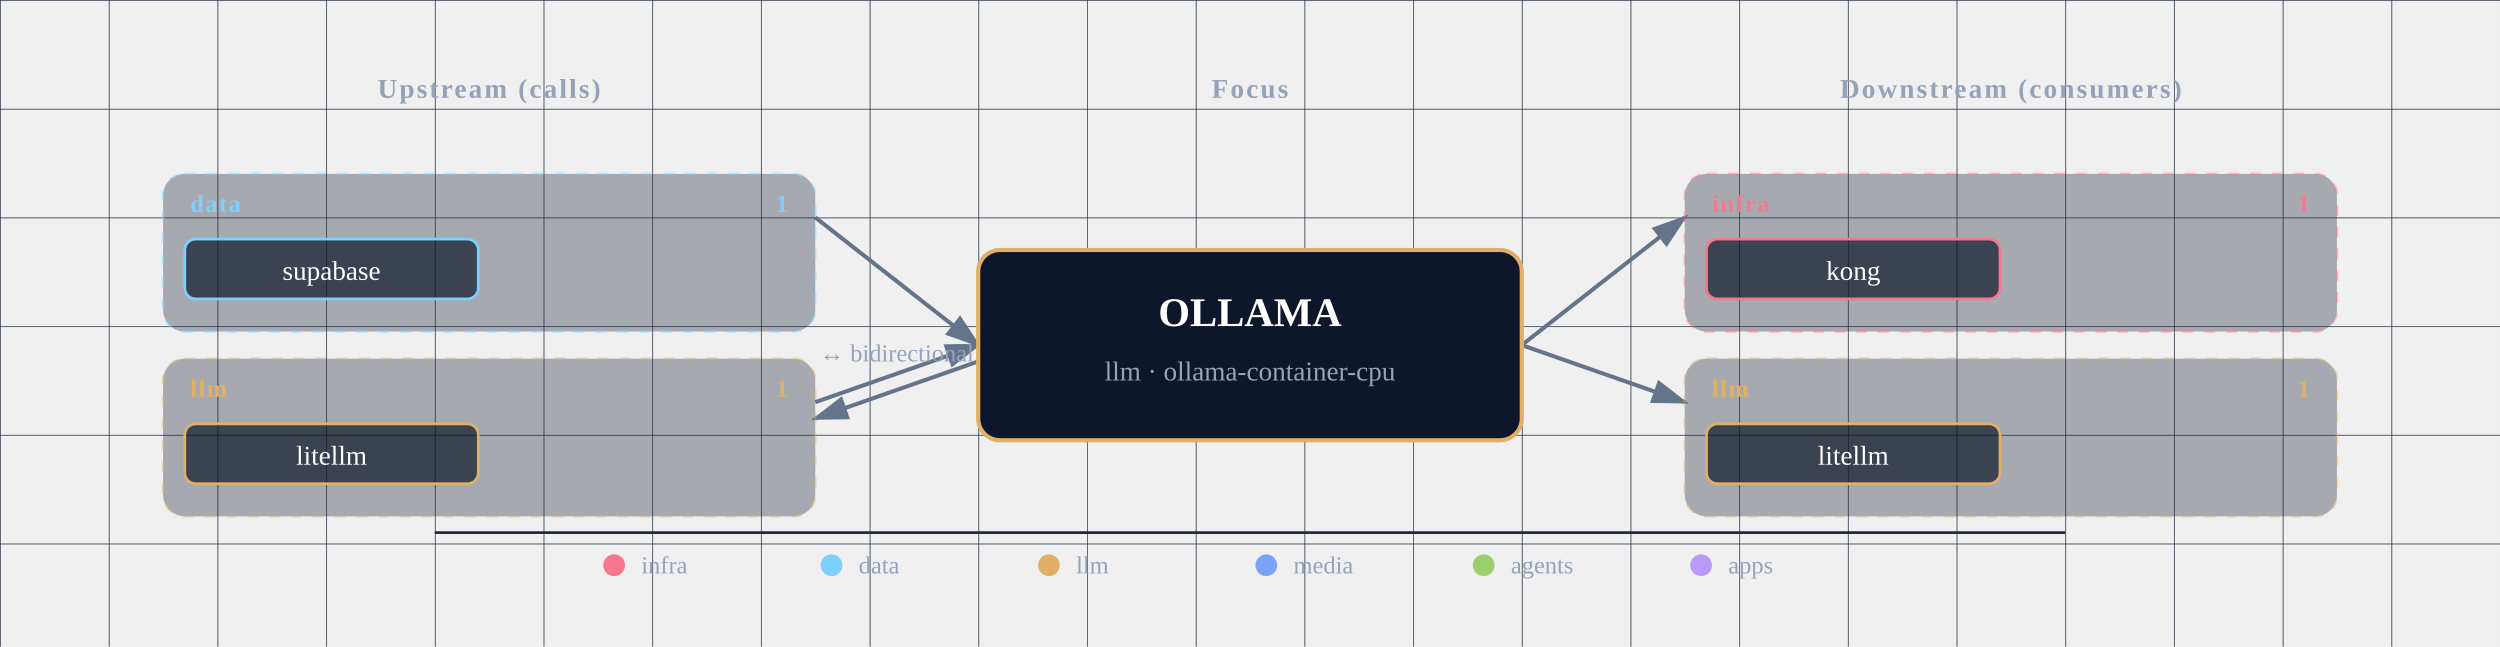
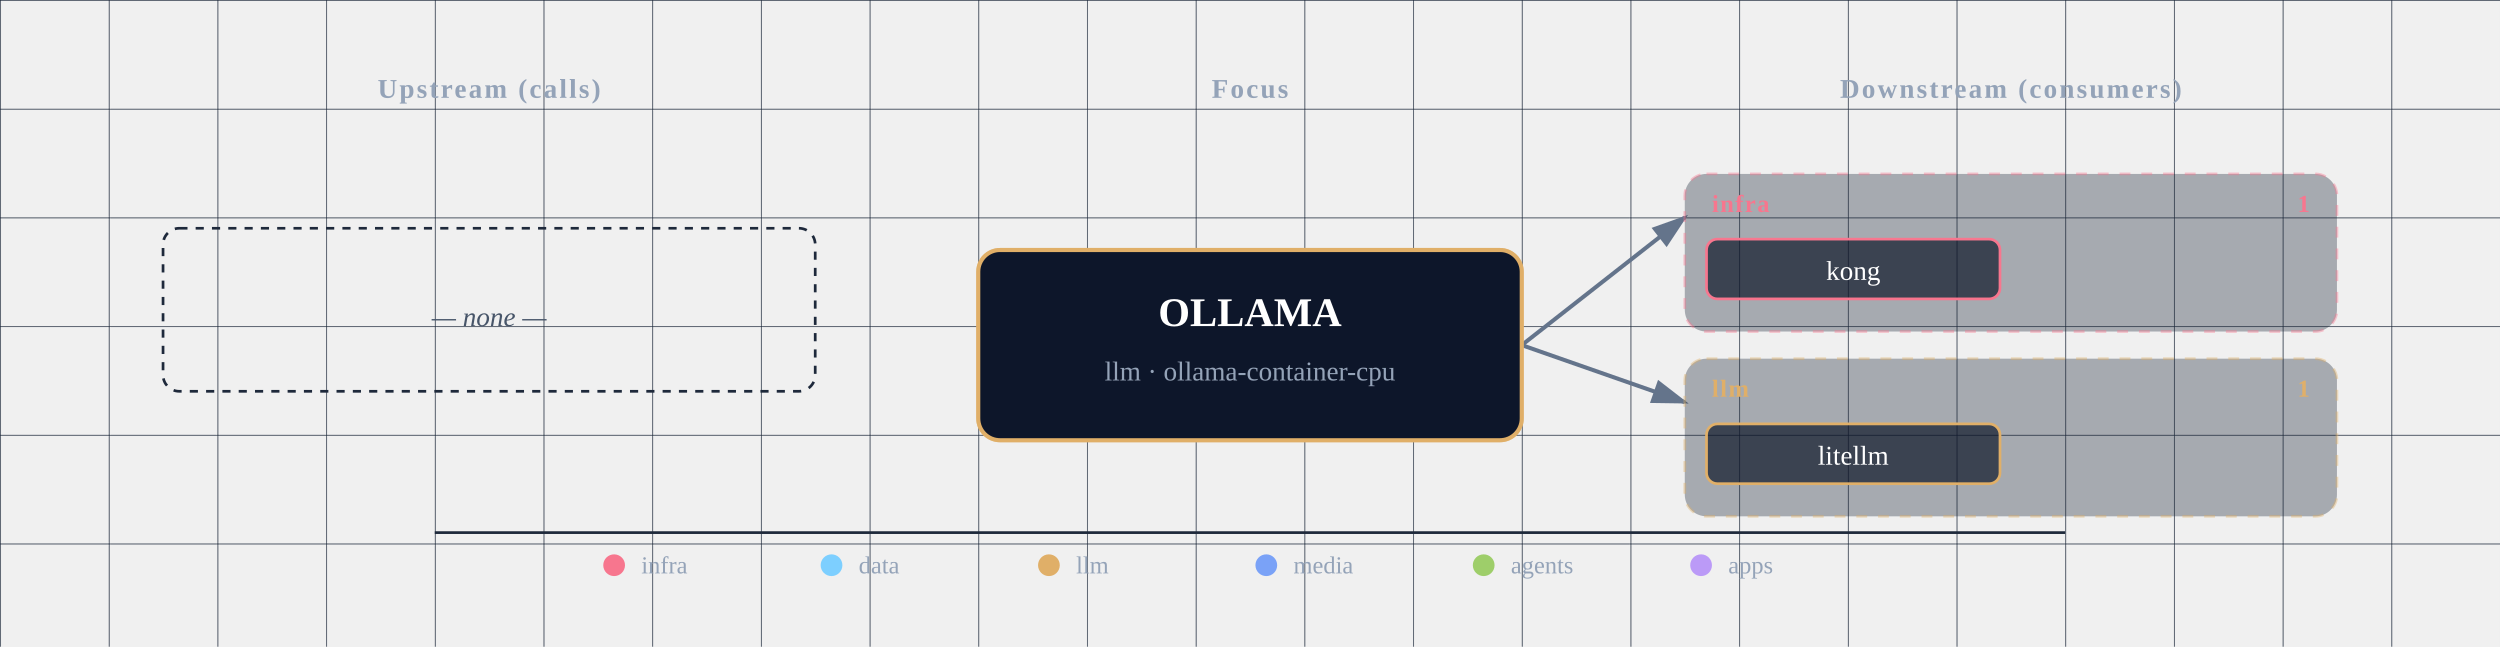
<svg xmlns="http://www.w3.org/2000/svg" viewBox="0 0 920 238">
  <defs>
    <pattern id="grid" width="40" height="40" patternUnits="userSpaceOnUse">
      <path d="M 40 0 L 0 0 0 40" fill="none" stroke="#1e293b" stroke-width="0.5" />
    </pattern>
    <marker id="arrowhead" markerWidth="9" markerHeight="6" refX="8" refY="3" orient="auto">
      <polygon points="0 0, 9 3, 0 6" fill="#64748b" />
    </marker>
    <filter id="focus-glow" x="-50%" y="-50%" width="200%" height="200%">
      <feGaussianBlur in="SourceAlpha" stdDeviation="6" />
      <feFlood flood-color="#e0af68" flood-opacity="0.6" />
      <feComposite in2="SourceAlpha" operator="in" />
      <feMerge>
        <feMergeNode />
        <feMergeNode in="SourceGraphic" />
      </feMerge>
    </filter>
  </defs>
  <rect width="920" height="238" fill="url(#grid)" />
  <text x="180" y="36" fill="#94a3b8" font-size="10" font-weight="600" text-anchor="middle" letter-spacing="0.08em">Upstream (calls)</text>
  <text x="460" y="36" fill="#94a3b8" font-size="10" font-weight="600" text-anchor="middle" letter-spacing="0.08em">Focus</text>
  <text x="740" y="36" fill="#94a3b8" font-size="10" font-weight="600" text-anchor="middle" letter-spacing="0.08em">Downstream (consumers)</text>
-   <line x1="300" y1="80" x2="360" y2="127" stroke="#64748b" stroke-width="1.5" marker-end="url(#arrowhead)" />
-   <line x1="300" y1="148" x2="360" y2="127" stroke="#64748b" stroke-width="1.5" marker-end="url(#arrowhead)" />
-   <line x1="360" y1="133" x2="300" y2="154" stroke="#64748b" stroke-width="1.5" marker-end="url(#arrowhead)" />
-   <text x="330" y="133" fill="#94a3b8" font-size="9" text-anchor="middle">↔ bidirectional</text>
  <line x1="560" y1="127" x2="620" y2="80" stroke="#64748b" stroke-width="1.5" marker-end="url(#arrowhead)" />
  <line x1="560" y1="127" x2="620" y2="148" stroke="#64748b" stroke-width="1.5" marker-end="url(#arrowhead)" />
  <g>
-     <g class="cluster">
-       <rect x="60" y="64" width="240" height="58" rx="8" fill="rgba(30,41,59,0.35)" stroke="#7dcfff" stroke-width="1" stroke-dasharray="4,4" stroke-opacity="0.4" />
-       <text x="70" y="78" fill="#7dcfff" font-size="9" font-weight="700" text-anchor="start" style="letter-spacing:0.06em;text-transform:uppercase;">data</text>
-       <text x="290" y="78" fill="#7dcfff" font-size="9" font-weight="600" text-anchor="end">1</text>
-     </g>
-     <g>
-       <rect x="68" y="88" width="108" height="22" rx="4" fill="rgba(15,23,42,0.7)" stroke="#7dcfff" stroke-width="1" />
-       <text x="122" y="103" fill="white" font-size="10" text-anchor="middle">supabase</text>
-     </g>
-     <g class="cluster">
-       <rect x="60" y="132" width="240" height="58" rx="8" fill="rgba(30,41,59,0.35)" stroke="#e0af68" stroke-width="1" stroke-dasharray="4,4" stroke-opacity="0.4" />
-       <text x="70" y="146" fill="#e0af68" font-size="9" font-weight="700" text-anchor="start" style="letter-spacing:0.06em;text-transform:uppercase;">llm</text>
-       <text x="290" y="146" fill="#e0af68" font-size="9" font-weight="600" text-anchor="end">1</text>
-     </g>
-     <g>
-       <rect x="68" y="156" width="108" height="22" rx="4" fill="rgba(15,23,42,0.7)" stroke="#e0af68" stroke-width="1" />
-       <text x="122" y="171" fill="white" font-size="10" text-anchor="middle">litellm</text>
-     </g>
+     <rect x="60" y="84" width="240" height="60" rx="6" fill="none" stroke="#1e293b" stroke-width="1" stroke-dasharray="3,3" />
+     <text x="180" y="120" fill="#475569" font-size="10" font-style="italic" text-anchor="middle">— none —</text>
  </g>
  <g>
    <g class="cluster">
      <rect x="620" y="64" width="240" height="58" rx="8" fill="rgba(30,41,59,0.35)" stroke="#f7768e" stroke-width="1" stroke-dasharray="4,4" stroke-opacity="0.4" />
      <text x="630" y="78" fill="#f7768e" font-size="9" font-weight="700" text-anchor="start" style="letter-spacing:0.06em;text-transform:uppercase;">infra</text>
      <text x="850" y="78" fill="#f7768e" font-size="9" font-weight="600" text-anchor="end">1</text>
    </g>
    <g>
      <rect x="628" y="88" width="108" height="22" rx="4" fill="rgba(15,23,42,0.7)" stroke="#f7768e" stroke-width="1" />
      <text x="682" y="103" fill="white" font-size="10" text-anchor="middle">kong</text>
    </g>
    <g class="cluster">
      <rect x="620" y="132" width="240" height="58" rx="8" fill="rgba(30,41,59,0.35)" stroke="#e0af68" stroke-width="1" stroke-dasharray="4,4" stroke-opacity="0.4" />
      <text x="630" y="146" fill="#e0af68" font-size="9" font-weight="700" text-anchor="start" style="letter-spacing:0.06em;text-transform:uppercase;">llm</text>
      <text x="850" y="146" fill="#e0af68" font-size="9" font-weight="600" text-anchor="end">1</text>
    </g>
    <g>
      <rect x="628" y="156" width="108" height="22" rx="4" fill="rgba(15,23,42,0.7)" stroke="#e0af68" stroke-width="1" />
      <text x="682" y="171" fill="white" font-size="10" text-anchor="middle">litellm</text>
    </g>
  </g>
  <g class="focus" filter="url(#focus-glow)">
    <rect x="360" y="92" width="200" height="70" rx="8" fill="#0f172a" stroke="#e0af68" stroke-width="1.5" />
    <text x="460" y="120" fill="white" font-size="15" font-weight="700" text-anchor="middle">OLLAMA</text>
    <text x="460" y="140" fill="#94a3b8" font-size="10" text-anchor="middle">llm · ollama-container-cpu</text>
  </g>
  <g class="legend">
    <line x1="160" y1="196" x2="760" y2="196" stroke="#1e293b" stroke-width="1" />
    <circle cx="226" cy="208" r="4" fill="#f7768e" />
    <text x="236" y="211" fill="#94a3b8" font-size="9" font-weight="400" text-anchor="start">infra</text>
    <circle cx="306" cy="208" r="4" fill="#7dcfff" />
    <text x="316" y="211" fill="#94a3b8" font-size="9" font-weight="400" text-anchor="start">data</text>
    <circle cx="386" cy="208" r="4" fill="#e0af68" />
    <text x="396" y="211" fill="#94a3b8" font-size="9" font-weight="400" text-anchor="start">llm</text>
    <circle cx="466" cy="208" r="4" fill="#7aa2f7" />
    <text x="476" y="211" fill="#94a3b8" font-size="9" font-weight="400" text-anchor="start">media</text>
    <circle cx="546" cy="208" r="4" fill="#9ece6a" />
    <text x="556" y="211" fill="#94a3b8" font-size="9" font-weight="400" text-anchor="start">agents</text>
    <circle cx="626" cy="208" r="4" fill="#bb9af7" />
    <text x="636" y="211" fill="#94a3b8" font-size="9" font-weight="400" text-anchor="start">apps</text>
  </g>
</svg>
